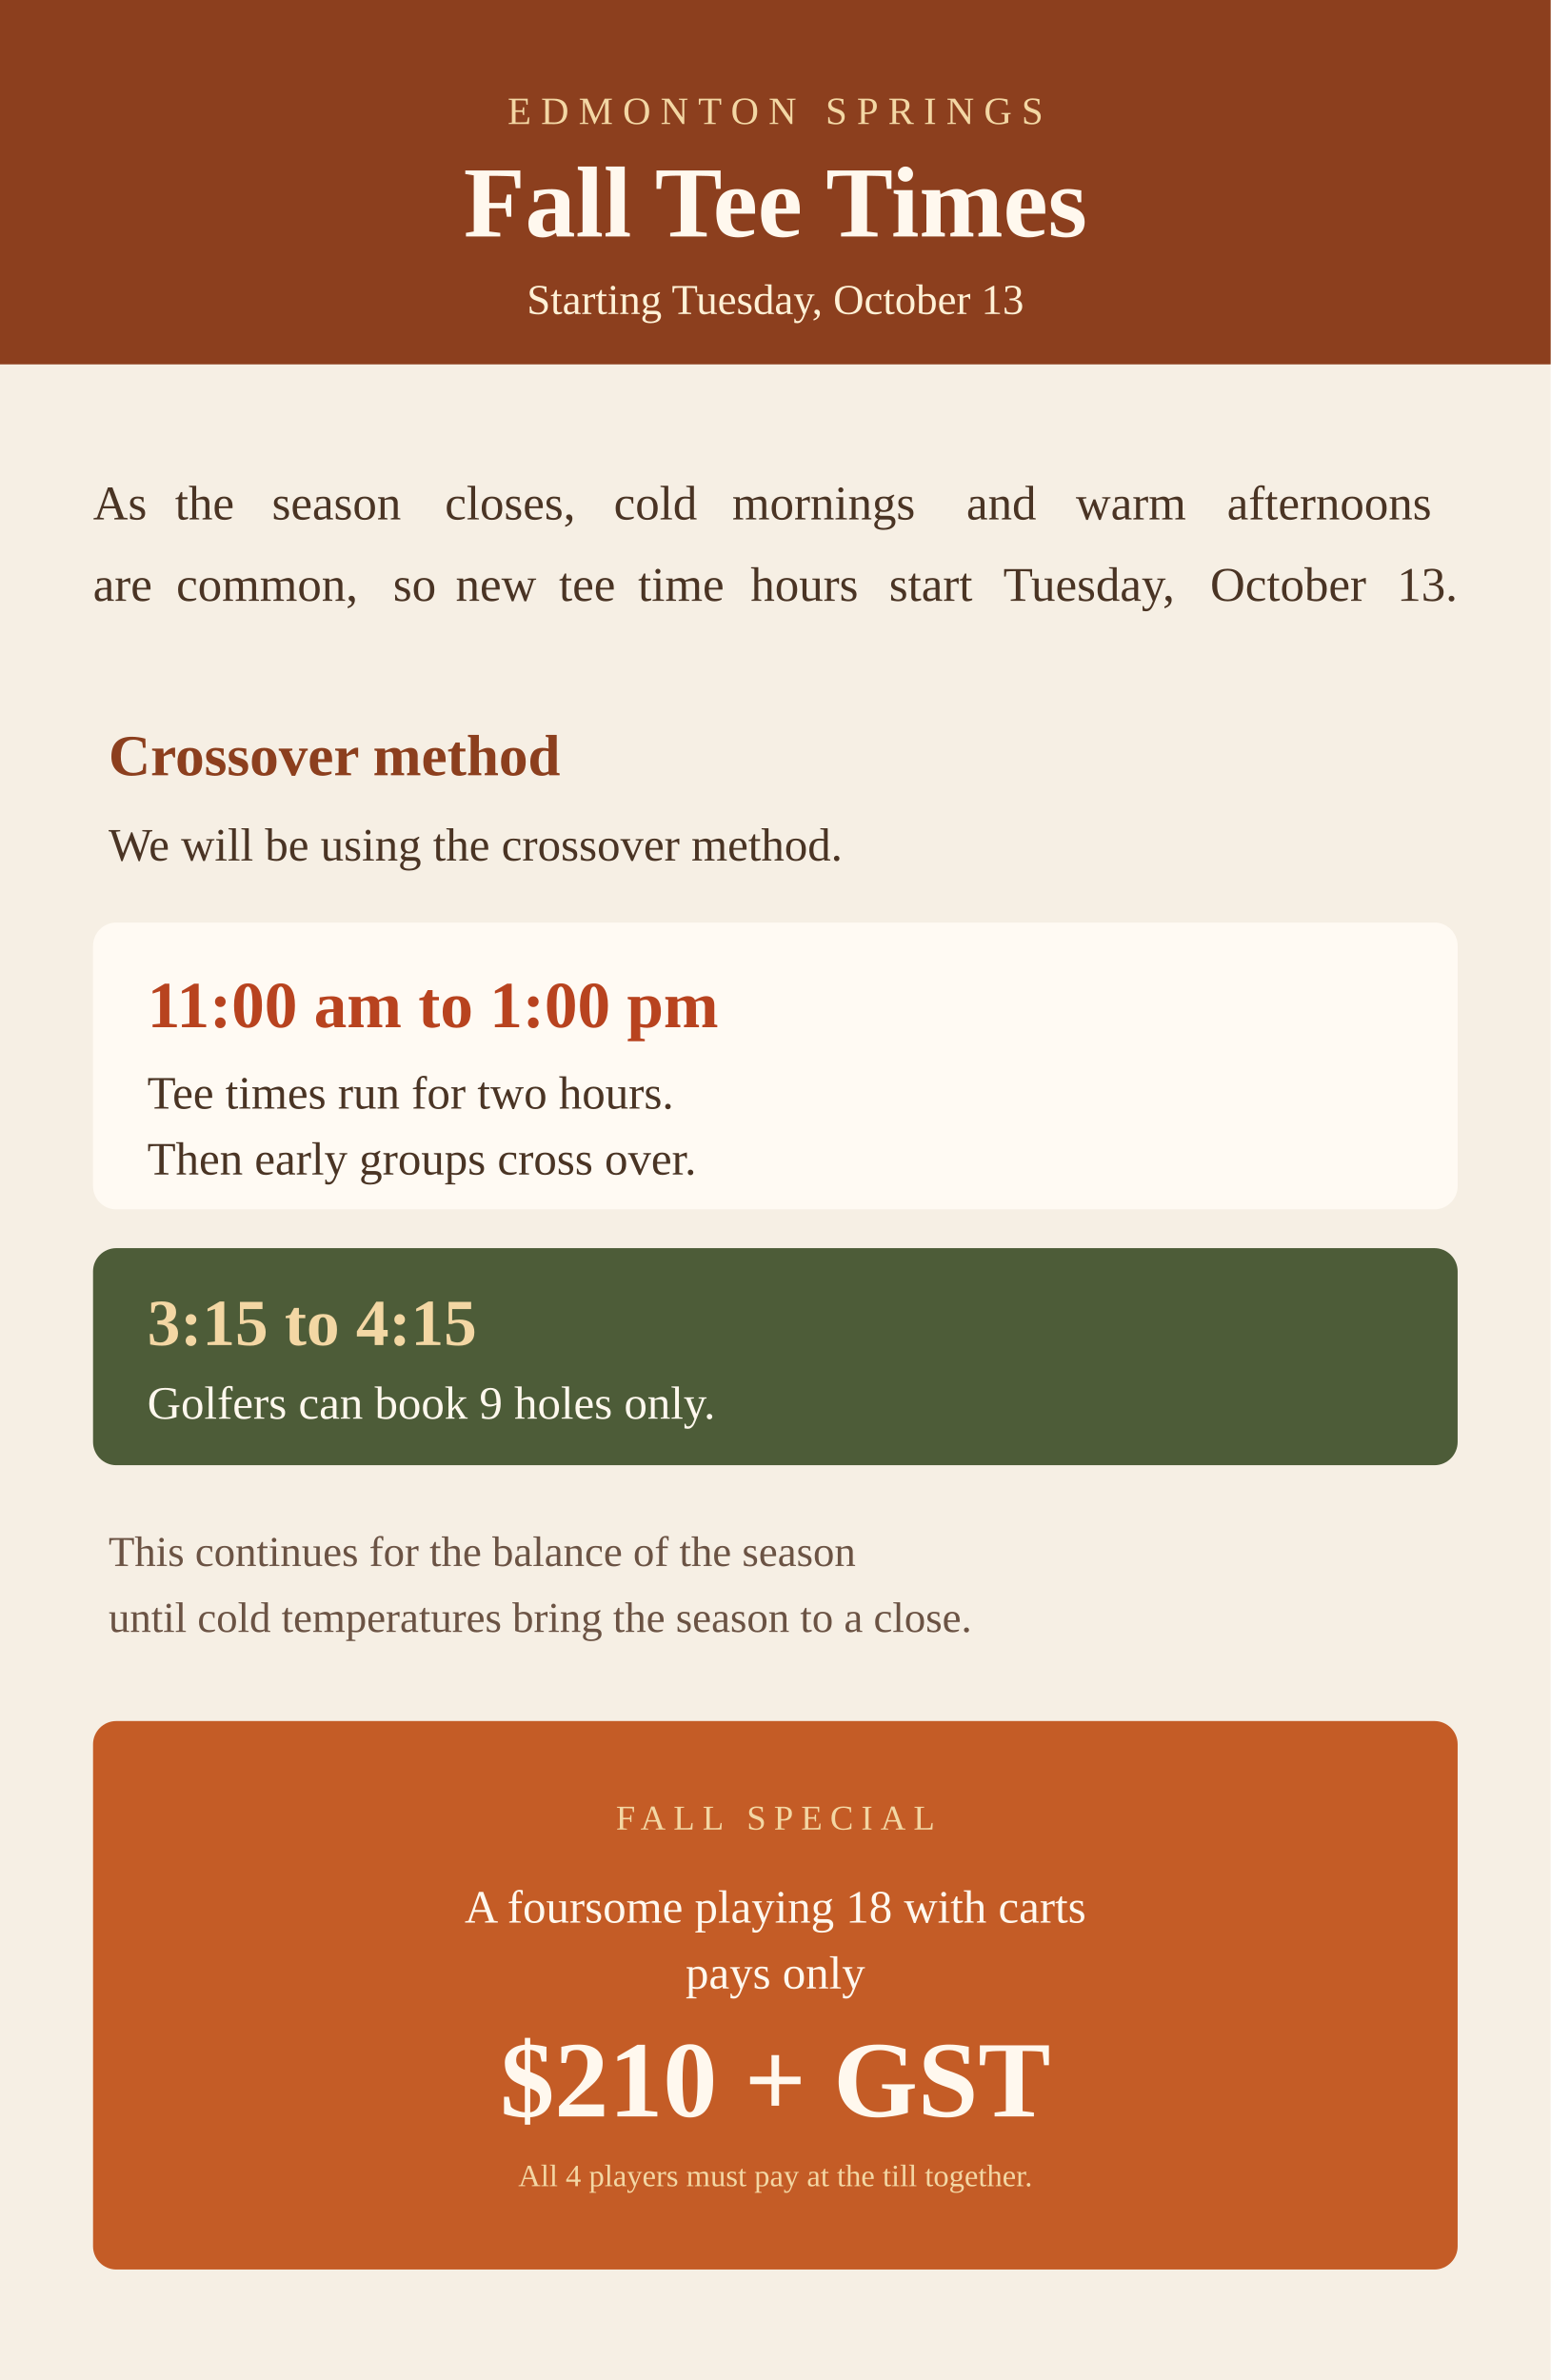
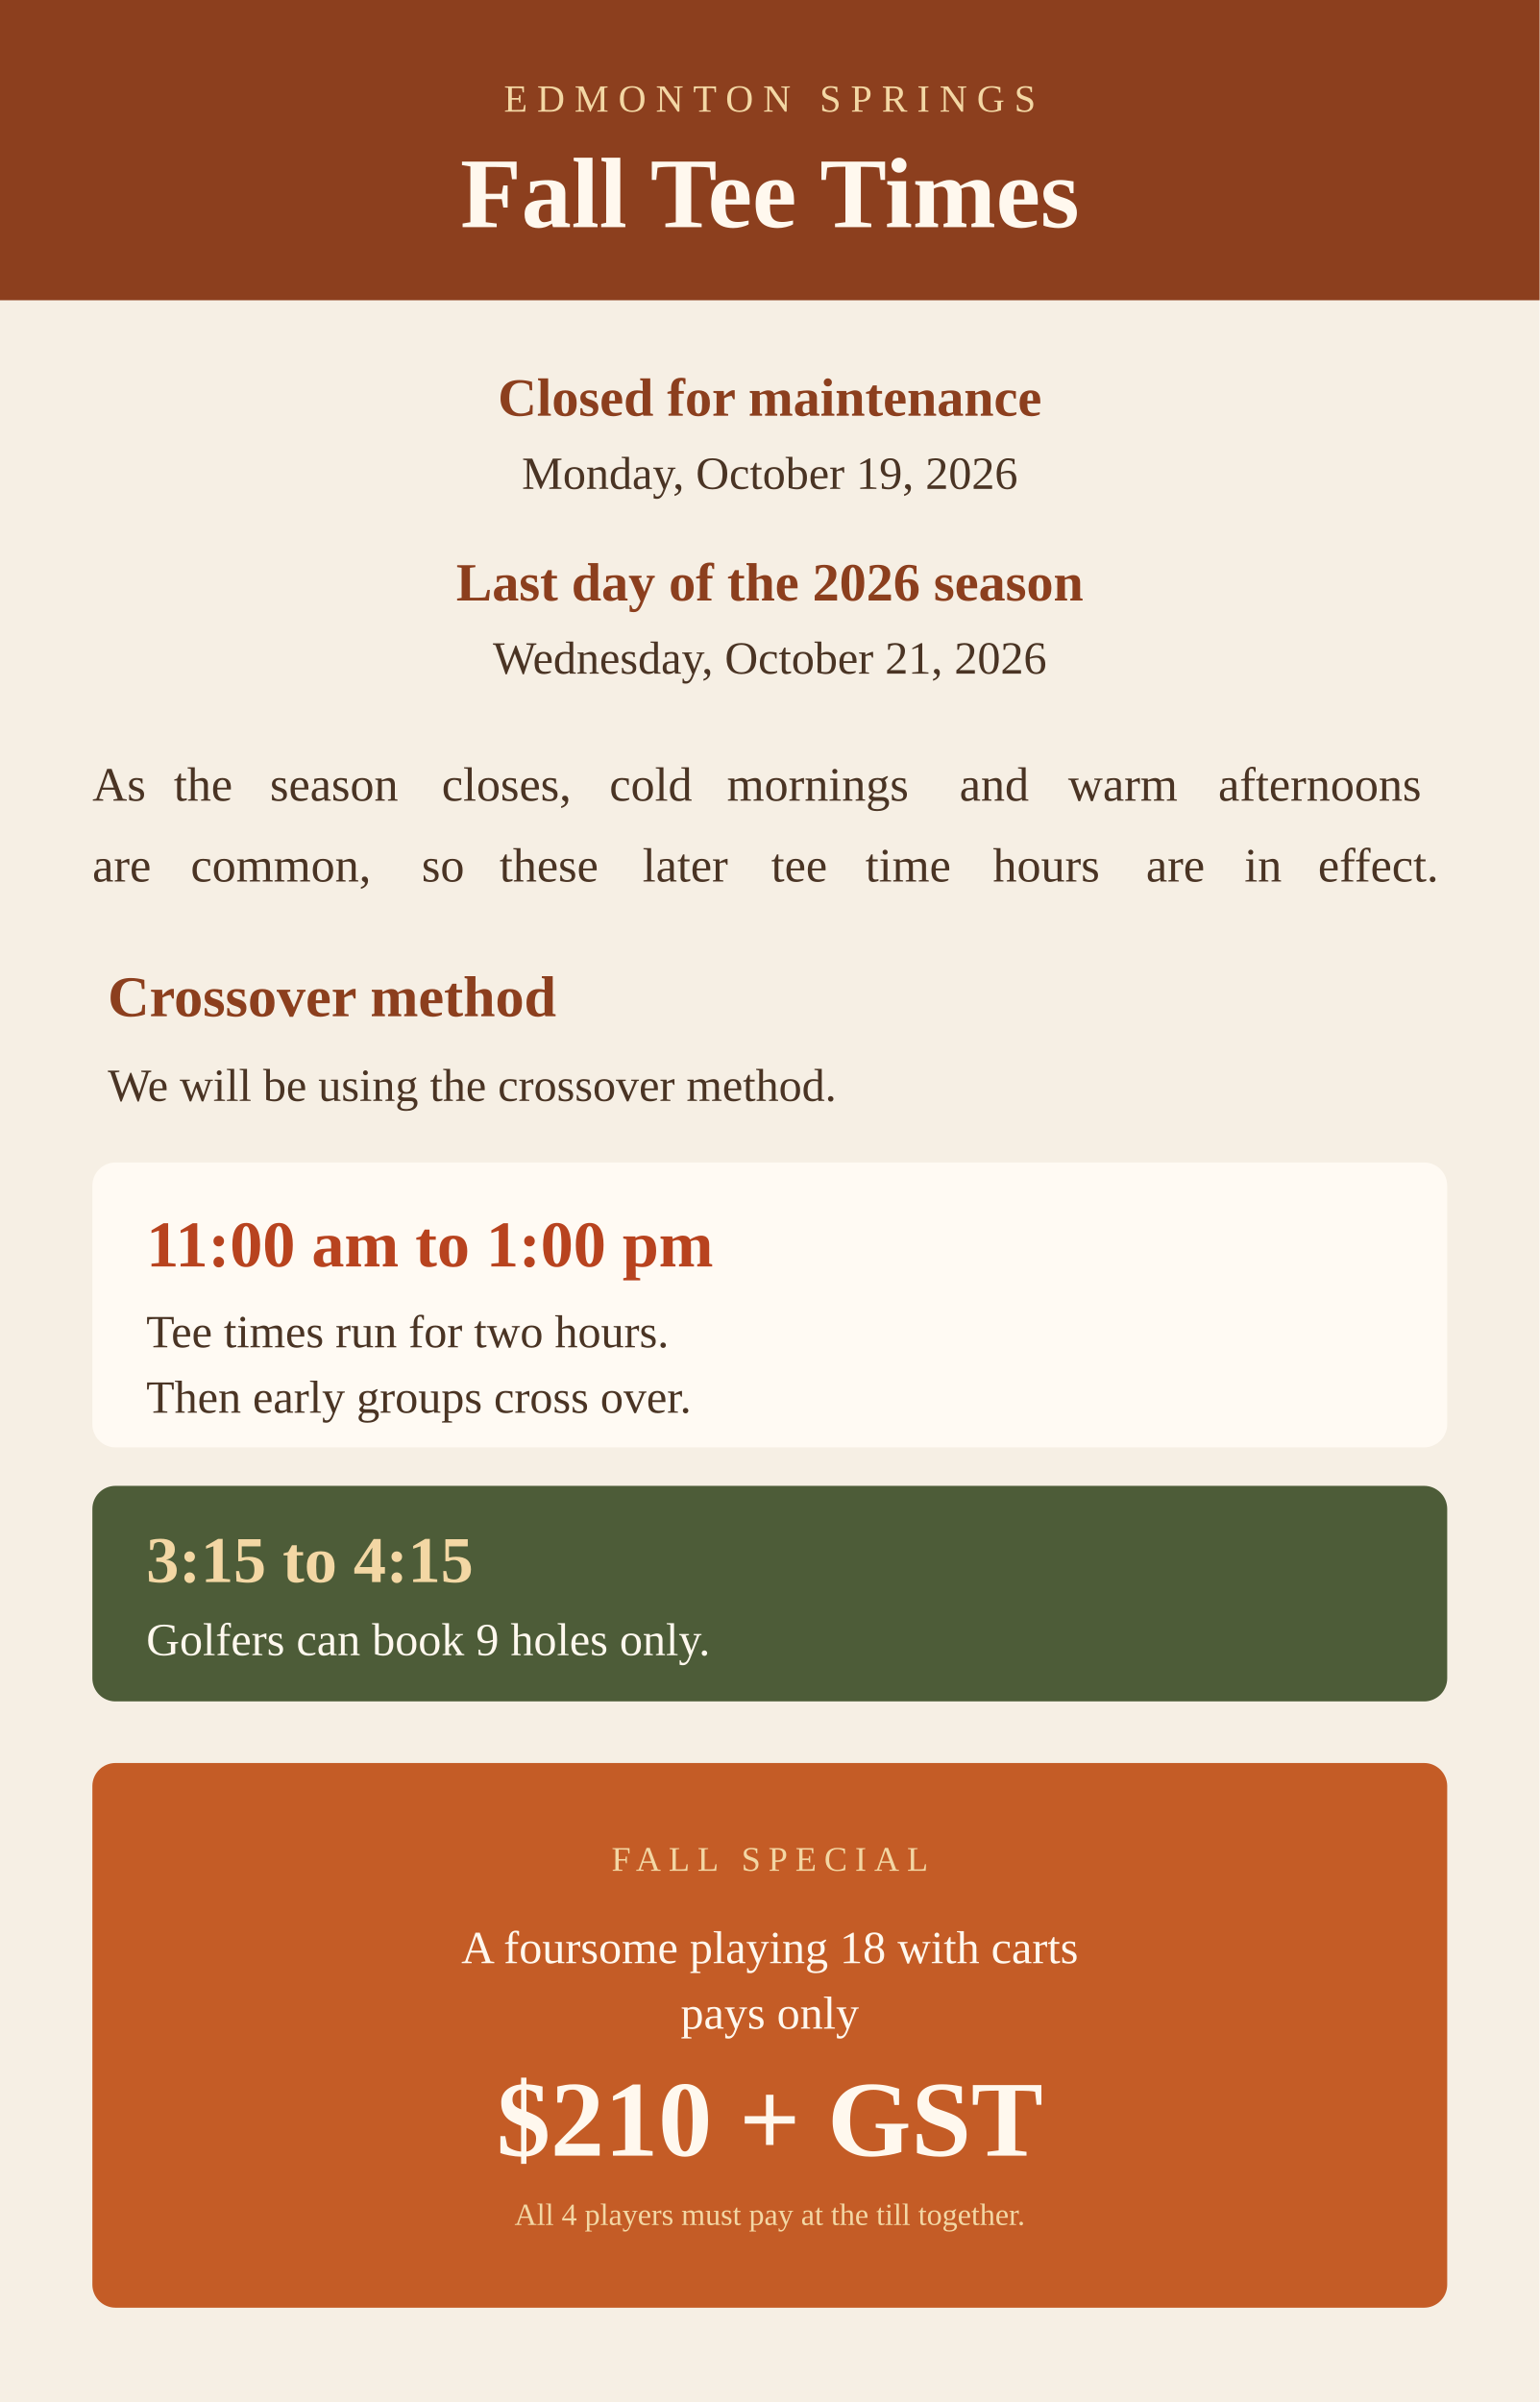
- <svg xmlns="http://www.w3.org/2000/svg" width="800" height="1228" viewBox="0 0 800 1228" role="img" aria-labelledby="title desc">
-   <rect width="800" height="1228" fill="#f6efe4" />
-   <rect width="800" height="188" fill="#8c3f1e" />
-   <text x="400" y="64" text-anchor="middle" fill="#f3d7a4" font-family="Georgia, 'Times New Roman', serif" font-size="20" letter-spacing="5">EDMONTON SPRINGS</text>
-   <text x="400" y="122" text-anchor="middle" fill="#fff8ee" font-family="Georgia, 'Times New Roman', serif" font-size="52" font-weight="700">Fall Tee Times</text>
-   <text x="400" y="162" text-anchor="middle" fill="#fff1d6" font-family="Georgia, 'Times New Roman', serif" font-size="22">Starting Tuesday, October 13</text>
+ <svg xmlns="http://www.w3.org/2000/svg" width="800" height="1248" viewBox="0 0 800 1248" role="img" aria-labelledby="title desc">
+   <rect width="800" height="1248" fill="#f6efe4" />
+   <rect width="800" height="156" fill="#8c3f1e" />
+   <text x="400" y="58" text-anchor="middle" fill="#f3d7a4" font-family="Georgia, 'Times New Roman', serif" font-size="20" letter-spacing="5">EDMONTON SPRINGS</text>
+   <text x="400" y="118" text-anchor="middle" fill="#fff8ee" font-family="Georgia, 'Times New Roman', serif" font-size="52" font-weight="700">Fall Tee Times</text>
+   <text x="400" y="216" text-anchor="middle" fill="#8c3f1e" font-family="Georgia, 'Times New Roman', serif" font-size="28" font-weight="700">Closed for maintenance</text>
+   <text x="400" y="254" text-anchor="middle" fill="#4a3424" font-family="Georgia, 'Times New Roman', serif" font-size="24">Monday, October 19, 2026</text>
+   <text x="400" y="312" text-anchor="middle" fill="#8c3f1e" font-family="Georgia, 'Times New Roman', serif" font-size="28" font-weight="700">Last day of the 2026 season</text>
+   <text x="400" y="350" text-anchor="middle" fill="#4a3424" font-family="Georgia, 'Times New Roman', serif" font-size="24">Wednesday, October 21, 2026</text>
  <text fill="#4a3424" font-family="Georgia, 'Times New Roman', serif" font-size="25">
-     <tspan x="48" y="268">As</tspan>
-     <tspan x="90.29" y="268">the</tspan>
-     <tspan x="140.28" y="268">season</tspan>
-     <tspan x="229.53" y="268">closes,</tspan>
-     <tspan x="316.66" y="268">cold</tspan>
-     <tspan x="377.71" y="268">mornings</tspan>
-     <tspan x="498.57" y="268">and</tspan>
-     <tspan x="555.01" y="268">warm</tspan>
-     <tspan x="633.02" y="268">afternoons</tspan>
-     <tspan x="48" y="310">are</tspan>
-     <tspan x="90.93" y="310">common,</tspan>
-     <tspan x="202.79" y="310">so</tspan>
-     <tspan x="235.07" y="310">new</tspan>
-     <tspan x="288.36" y="310">tee</tspan>
-     <tspan x="329.17" y="310">time</tspan>
-     <tspan x="387.23" y="310">hours</tspan>
-     <tspan x="458.69" y="310">start</tspan>
-     <tspan x="517.6" y="310">Tuesday,</tspan>
-     <tspan x="624.33" y="310">October</tspan>
-     <tspan x="720.73" y="310">13.</tspan>
+     <tspan x="48" y="416">As</tspan>
+     <tspan x="90.29" y="416">the</tspan>
+     <tspan x="140.28" y="416">season</tspan>
+     <tspan x="229.53" y="416">closes,</tspan>
+     <tspan x="316.66" y="416">cold</tspan>
+     <tspan x="377.71" y="416">mornings</tspan>
+     <tspan x="498.57" y="416">and</tspan>
+     <tspan x="555.01" y="416">warm</tspan>
+     <tspan x="633.02" y="416">afternoons</tspan>
+     <tspan x="48" y="458">are</tspan>
+     <tspan x="99.08" y="458">common,</tspan>
+     <tspan x="219.1" y="458">so</tspan>
+     <tspan x="259.54" y="458">these</tspan>
+     <tspan x="333.85" y="458">later</tspan>
+     <tspan x="400.72" y="458">tee</tspan>
+     <tspan x="449.68" y="458">time</tspan>
+     <tspan x="515.9" y="458">hours</tspan>
+     <tspan x="595.51" y="458">are</tspan>
+     <tspan x="646.6" y="458">in</tspan>
+     <tspan x="684.85" y="458">effect.</tspan>
  </text>
-   <text x="56" y="400" fill="#8c3f1e" font-family="Georgia, 'Times New Roman', serif" font-size="30" font-weight="700">Crossover method</text>
-   <text x="56" y="444" fill="#4a3424" font-family="Georgia, 'Times New Roman', serif" font-size="24">We will be using the crossover method.</text>
-   <rect x="48" y="476" width="704" height="148" rx="12" fill="#fffaf3" />
-   <text x="76" y="530" fill="#b8431f" font-family="Georgia, 'Times New Roman', serif" font-size="34" font-weight="700">11:00 am to 1:00 pm</text>
-   <text x="76" y="572" fill="#4a3424" font-family="Georgia, 'Times New Roman', serif" font-size="24">Tee times run for two hours.</text>
-   <text x="76" y="606" fill="#4a3424" font-family="Georgia, 'Times New Roman', serif" font-size="24">Then early groups cross over.</text>
-   <rect x="48" y="644" width="704" height="112" rx="12" fill="#4d5c38" />
-   <text x="76" y="694" fill="#f3d7a4" font-family="Georgia, 'Times New Roman', serif" font-size="34" font-weight="700">3:15 to 4:15</text>
-   <text x="76" y="732" fill="#fff8ee" font-family="Georgia, 'Times New Roman', serif" font-size="24">Golfers can book 9 holes only.</text>
-   <text x="56" y="808" fill="#6b5344" font-family="Georgia, 'Times New Roman', serif" font-size="22">
-     <tspan x="56" dy="0">This continues for the balance of the season</tspan>
-     <tspan x="56" dy="34">until cold temperatures bring the season to a close.</tspan>
-   </text>
-   <rect x="48" y="888" width="704" height="283" rx="12" fill="#c45c26" />
-   <text x="400" y="944" text-anchor="middle" fill="#f3d7a4" font-family="Georgia, 'Times New Roman', serif" font-size="18" letter-spacing="4">FALL SPECIAL</text>
-   <text x="400" y="992" text-anchor="middle" fill="#fff8ee" font-family="Georgia, 'Times New Roman', serif" font-size="24">A foursome playing 18 with carts</text>
-   <text x="400" y="1026" text-anchor="middle" fill="#fff8ee" font-family="Georgia, 'Times New Roman', serif" font-size="24">pays only</text>
-   <text x="400" y="1092" text-anchor="middle" fill="#fff8ee" font-family="Georgia, 'Times New Roman', serif" font-size="56" font-weight="700">$210 + GST</text>
-   <text x="400" y="1128" text-anchor="middle" fill="#f3d7a4" font-family="Georgia, 'Times New Roman', serif" font-size="16">All 4 players must pay at the till together.</text>
+   <text x="56" y="528" fill="#8c3f1e" font-family="Georgia, 'Times New Roman', serif" font-size="30" font-weight="700">Crossover method</text>
+   <text x="56" y="572" fill="#4a3424" font-family="Georgia, 'Times New Roman', serif" font-size="24">We will be using the crossover method.</text>
+   <rect x="48" y="604" width="704" height="148" rx="12" fill="#fffaf3" />
+   <text x="76" y="658" fill="#b8431f" font-family="Georgia, 'Times New Roman', serif" font-size="34" font-weight="700">11:00 am to 1:00 pm</text>
+   <text x="76" y="700" fill="#4a3424" font-family="Georgia, 'Times New Roman', serif" font-size="24">Tee times run for two hours.</text>
+   <text x="76" y="734" fill="#4a3424" font-family="Georgia, 'Times New Roman', serif" font-size="24">Then early groups cross over.</text>
+   <rect x="48" y="772" width="704" height="112" rx="12" fill="#4d5c38" />
+   <text x="76" y="822" fill="#f3d7a4" font-family="Georgia, 'Times New Roman', serif" font-size="34" font-weight="700">3:15 to 4:15</text>
+   <text x="76" y="860" fill="#fff8ee" font-family="Georgia, 'Times New Roman', serif" font-size="24">Golfers can book 9 holes only.</text>
+   <rect x="48" y="916" width="704" height="283" rx="12" fill="#c45c26" />
+   <text x="400" y="972" text-anchor="middle" fill="#f3d7a4" font-family="Georgia, 'Times New Roman', serif" font-size="18" letter-spacing="4">FALL SPECIAL</text>
+   <text x="400" y="1020" text-anchor="middle" fill="#fff8ee" font-family="Georgia, 'Times New Roman', serif" font-size="24">A foursome playing 18 with carts</text>
+   <text x="400" y="1054" text-anchor="middle" fill="#fff8ee" font-family="Georgia, 'Times New Roman', serif" font-size="24">pays only</text>
+   <text x="400" y="1120" text-anchor="middle" fill="#fff8ee" font-family="Georgia, 'Times New Roman', serif" font-size="56" font-weight="700">$210 + GST</text>
+   <text x="400" y="1156" text-anchor="middle" fill="#f3d7a4" font-family="Georgia, 'Times New Roman', serif" font-size="16">All 4 players must pay at the till together.</text>
</svg>
